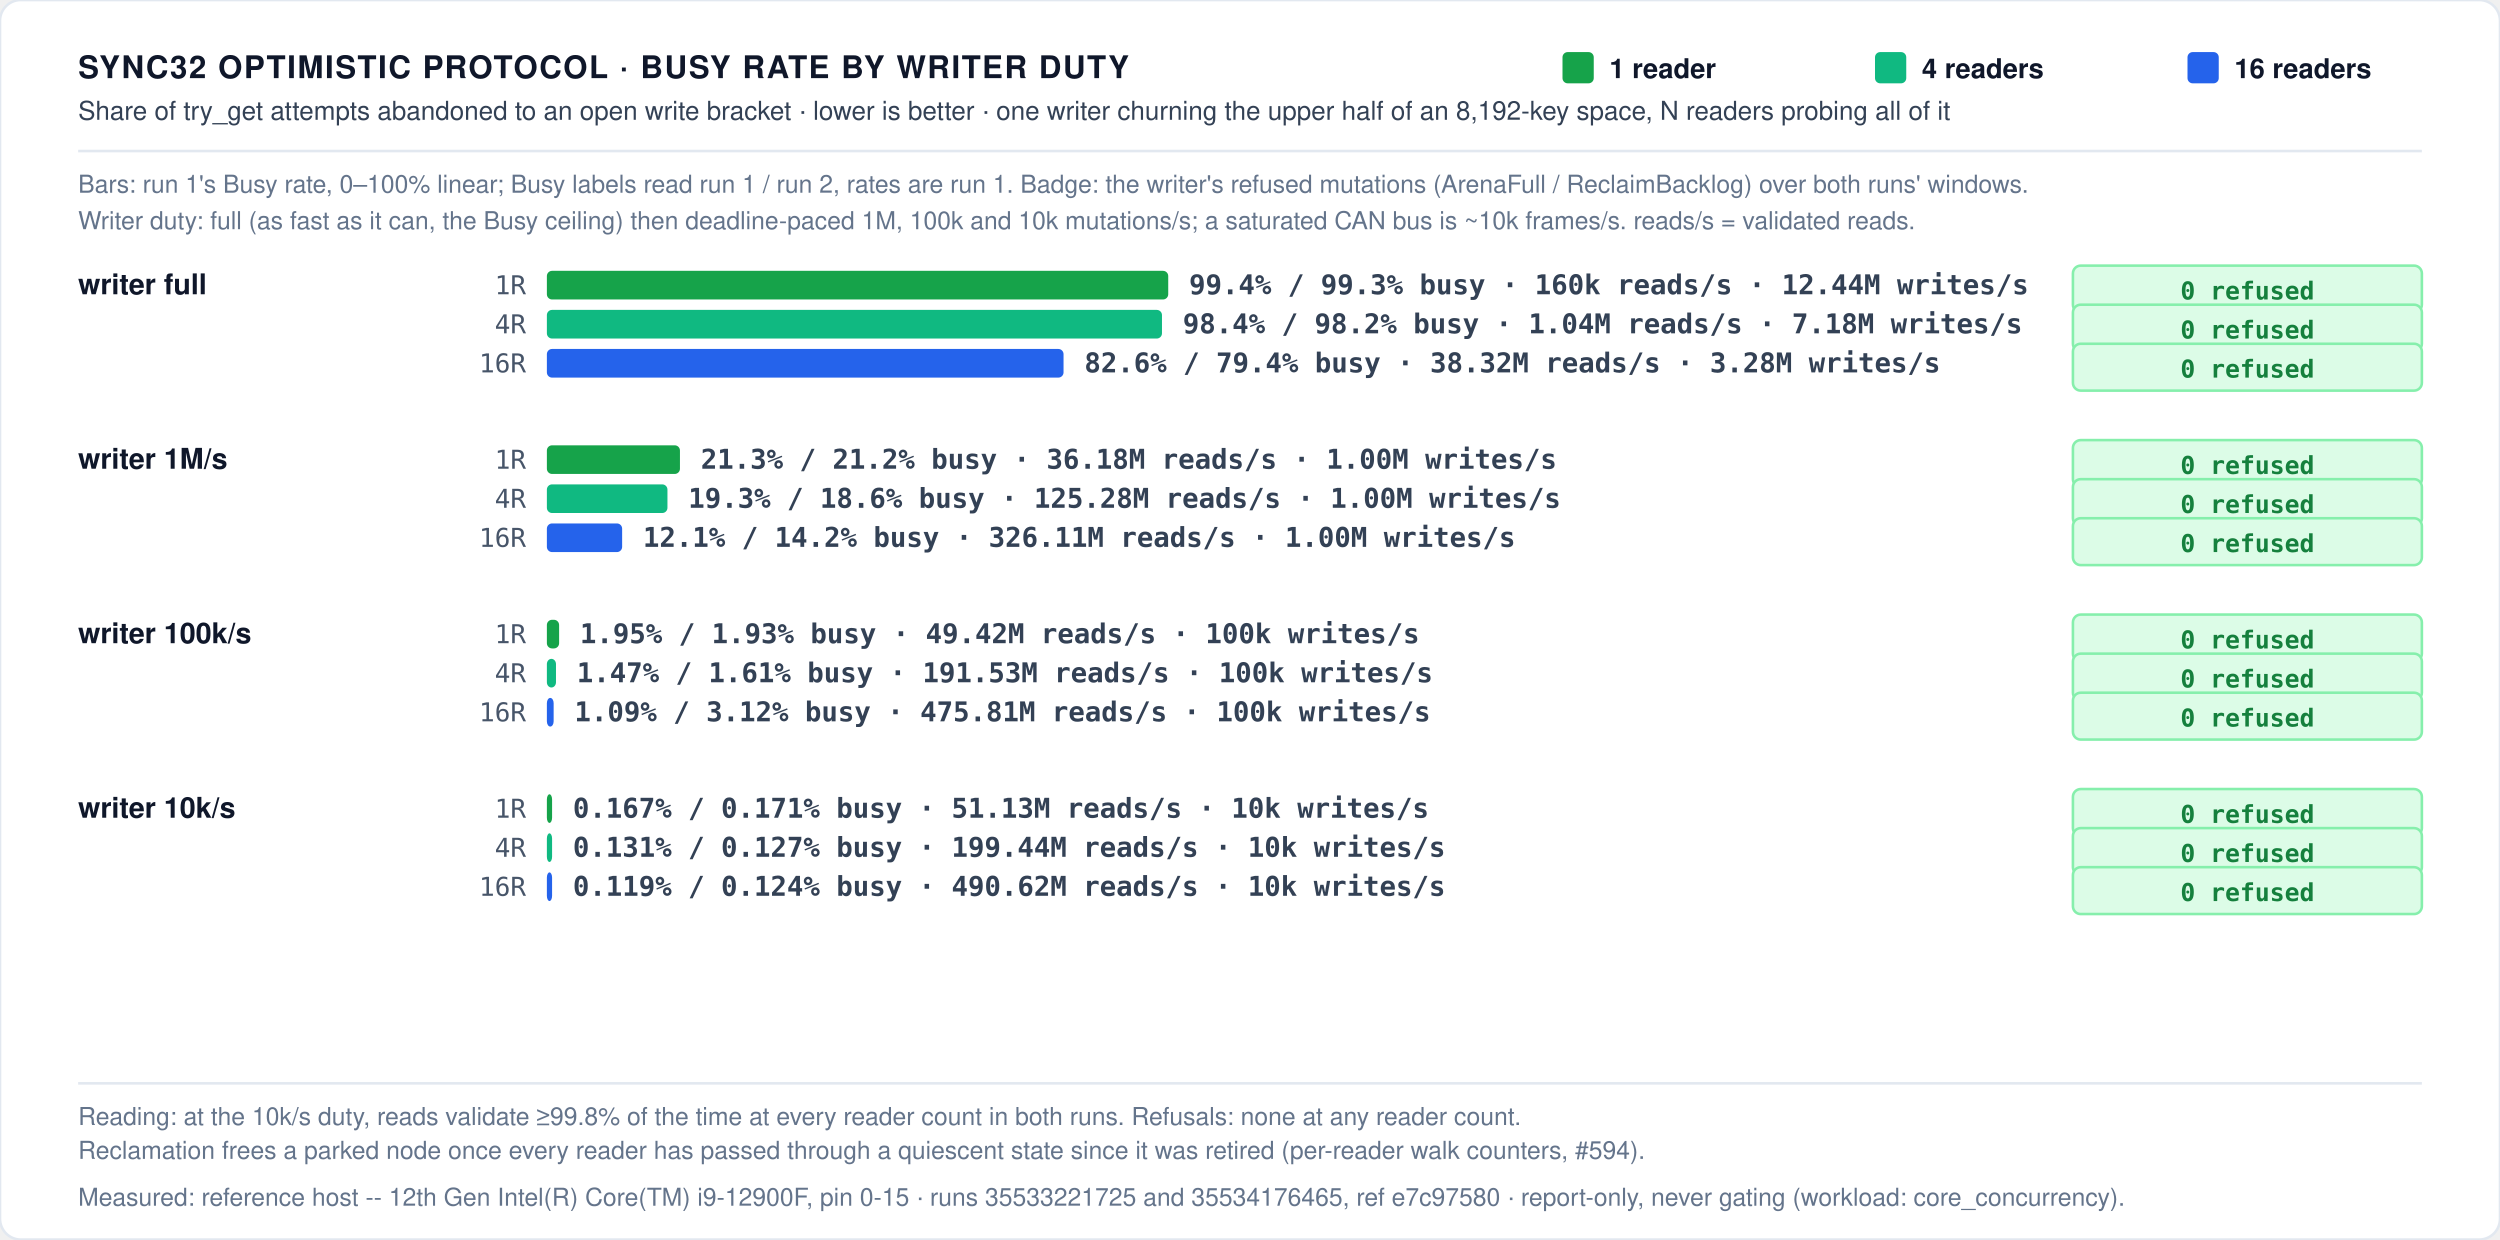
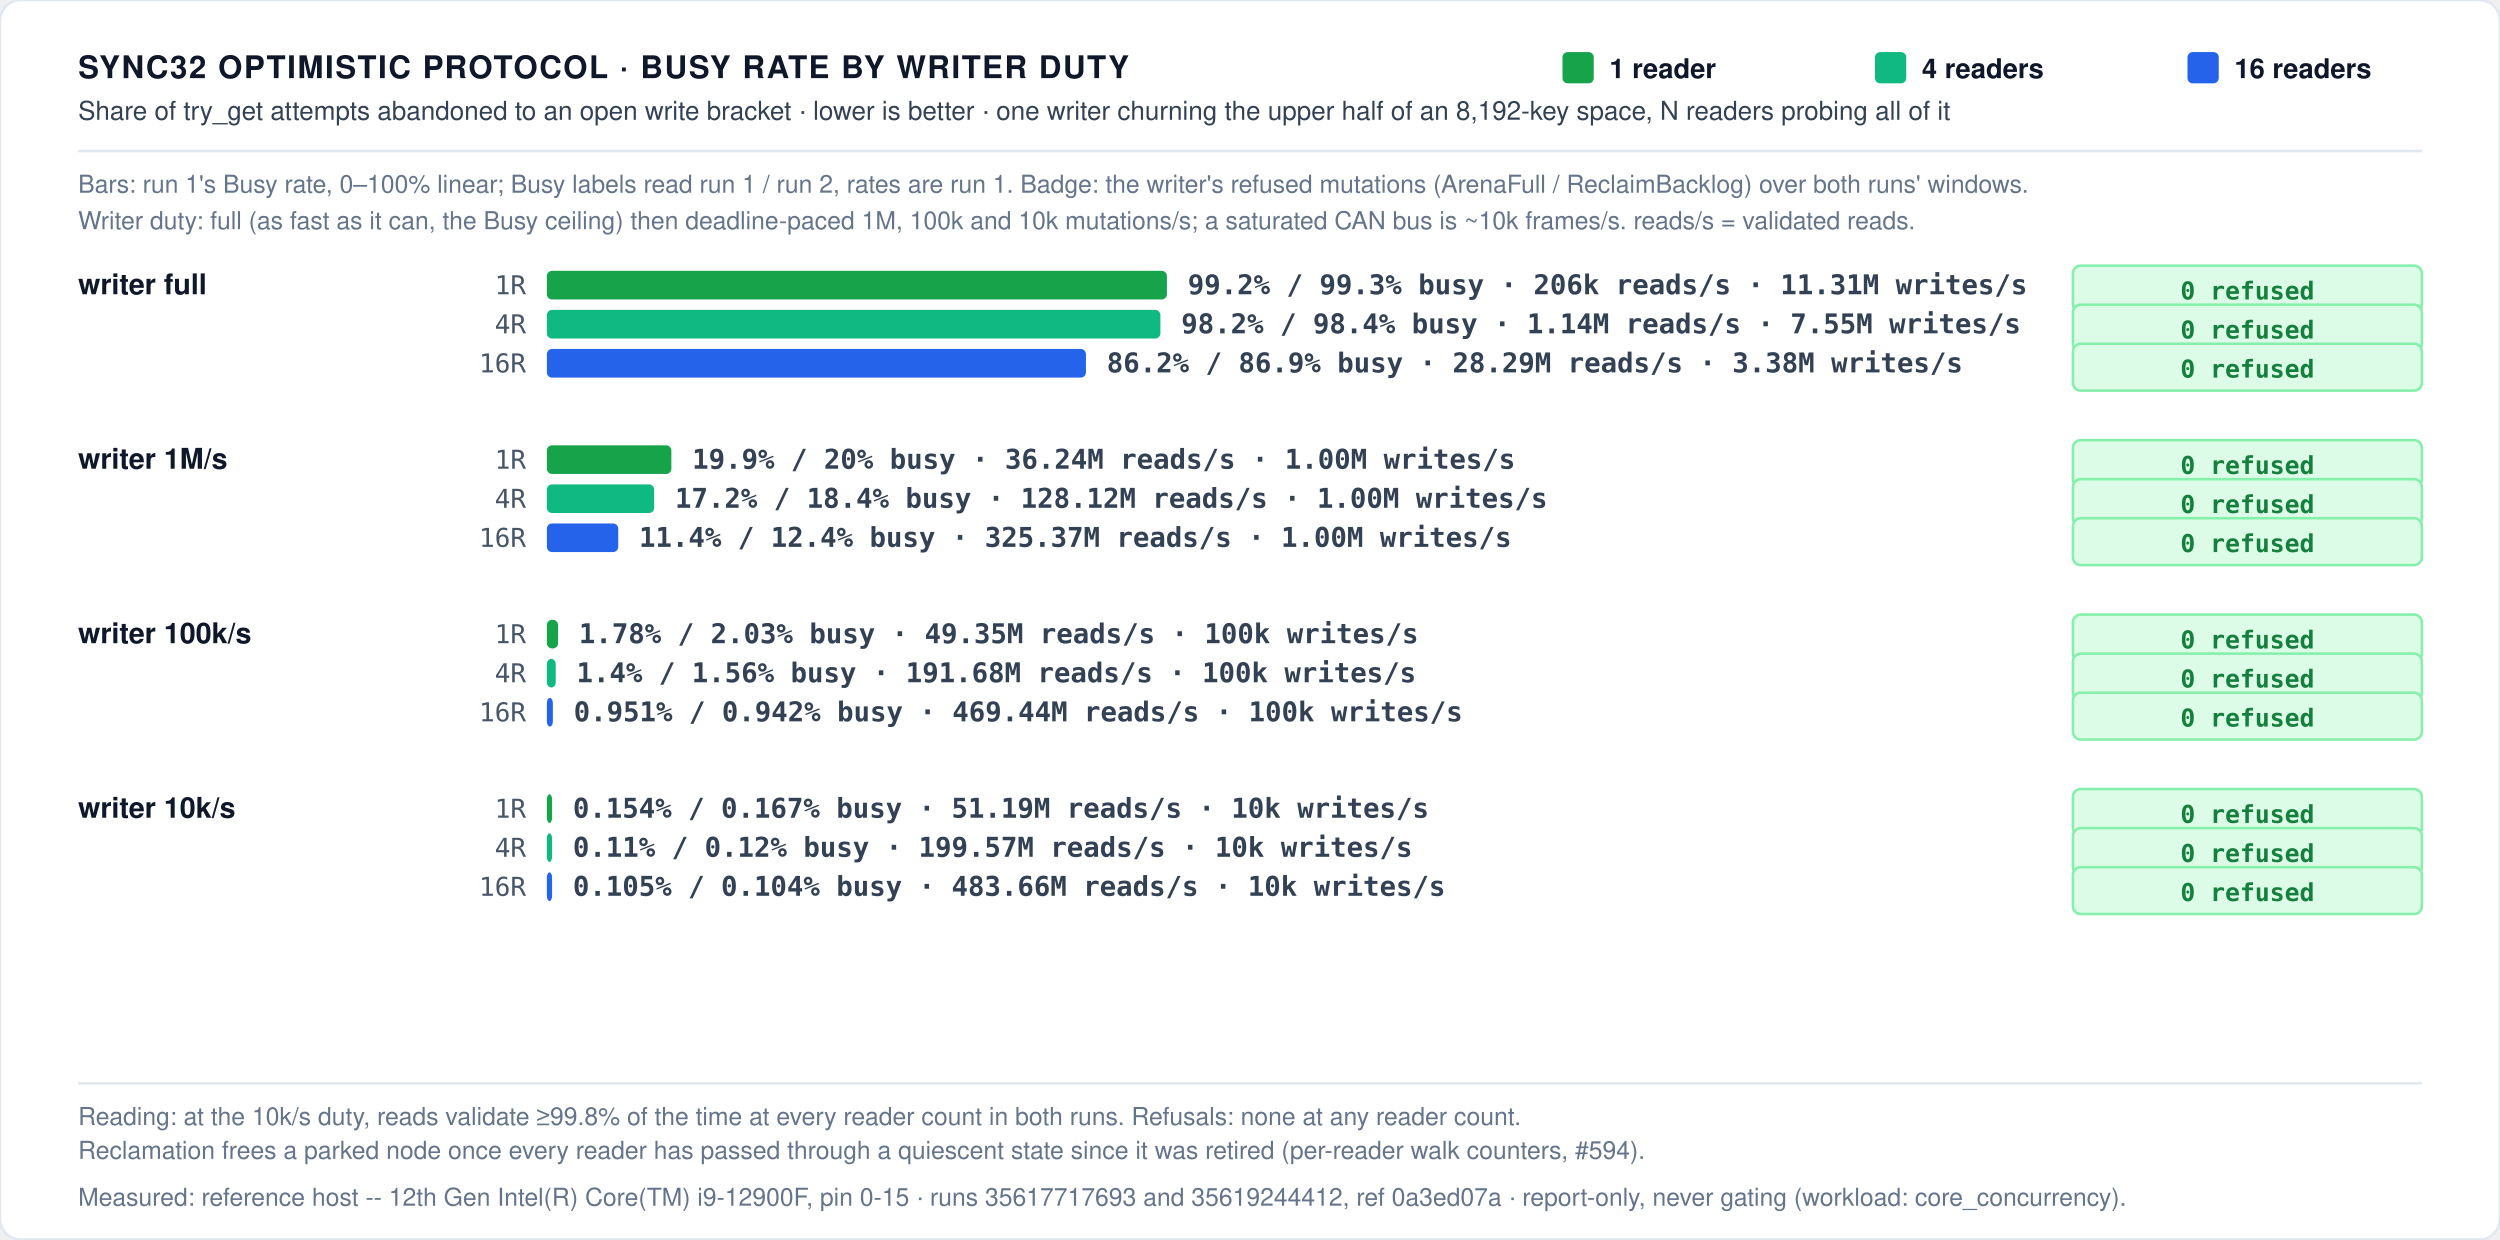
<svg xmlns="http://www.w3.org/2000/svg" role="img" viewBox="0 0 960 476" width="100%" height="100%">
  <defs>
    <style>
      /* Light theme by default for maximum contrast on the web. */
      .bg { fill: #ffffff; }
      .border { stroke: #e2e8f0; stroke-width: 1px; fill: none; }
      .grid { stroke: #f1f5f9; stroke-width: 1px; stroke-dasharray: 2,3; }
      .axis { stroke: #cbd5e1; stroke-width: 1.5px; }
      .divider { stroke: #e2e8f0; stroke-width: 1px; }

      .t-title { font-family: -apple-system, BlinkMacSystemFont, "Segoe UI", Helvetica, Arial, sans-serif; font-size: 12px; font-weight: 700; letter-spacing: 0.6px; fill: #0f172a; text-transform: uppercase; }
      .t-chart-title { font-family: -apple-system, BlinkMacSystemFont, "Segoe UI", Helvetica, Arial, sans-serif; font-size: 11.5px; font-weight: 700; letter-spacing: 0.6px; fill: #0f172a; text-transform: uppercase; }
      .t-sub { font-family: -apple-system, BlinkMacSystemFont, "Segoe UI", Helvetica, Arial, sans-serif; font-size: 10px; font-weight: 500; fill: #334155; }
      .t-note { font-family: -apple-system, BlinkMacSystemFont, "Segoe UI", Helvetica, Arial, sans-serif; font-size: 9.5px; font-weight: 500; fill: #64748b; }
      .t-unit { font-family: ui-monospace, SFMono-Regular, Menlo, monospace; font-size: 10px; font-weight: 600; fill: #475569; }
      .t-axis-label { font-family: ui-monospace, SFMono-Regular, Menlo, monospace; font-size: 10px; font-weight: 500; fill: #475569; }
      .t-bar-label { font-family: -apple-system, BlinkMacSystemFont, "Segoe UI", Helvetica, Arial, sans-serif; font-size: 11px; font-weight: 700; fill: #0f172a; }
      .t-legend { font-family: -apple-system, BlinkMacSystemFont, "Segoe UI", Helvetica, Arial, sans-serif; font-size: 10.5px; font-weight: 600; fill: #0f172a; }
      .t-win { fill: #15803d; font-weight: 700; }
      .t-loss { fill: #b45309; font-weight: 700; }

      .t-val-accent { font-family: ui-monospace, SFMono-Regular, Menlo, monospace; font-size: 11px; font-weight: 700; fill: #15803d; text-anchor: middle; }
      .t-val-blue { font-family: ui-monospace, SFMono-Regular, Menlo, monospace; font-size: 11px; font-weight: 600; fill: #2563eb; text-anchor: middle; }
      .t-val-muted { font-family: ui-monospace, SFMono-Regular, Menlo, monospace; font-size: 11px; font-weight: 600; fill: #334155; text-anchor: middle; }
      .t-row-accent { font-family: ui-monospace, SFMono-Regular, Menlo, monospace; font-size: 10.5px; font-weight: 700; fill: #15803d; }
      .t-row-muted { font-family: ui-monospace, SFMono-Regular, Menlo, monospace; font-size: 10.5px; font-weight: 600; fill: #334155; }

      .b-expanse { fill: #16a34a; }
      .b-expanse-alt { fill: #10b981; }
      .b-hash { fill: #2563eb; }
      .b-btree { fill: #64748b; }
      .b-skipmap { fill: #94a3b8; }
      .b-other { fill: #64748b; }

      .badge-win { fill: #dcfce7; stroke: #86efac; stroke-width: 1px; rx: 3px; }
      .badge-win-text { font-family: ui-monospace, SFMono-Regular, Menlo, monospace; font-size: 9.5px; font-weight: 700; fill: #15803d; text-anchor: middle; }
      .badge-loss { fill: #fef3c7; stroke: #fcd34d; stroke-width: 1px; rx: 3px; }
      .badge-loss-text { font-family: ui-monospace, SFMono-Regular, Menlo, monospace; font-size: 9.5px; font-weight: 700; fill: #b45309; text-anchor: middle; }

      @media (prefers-color-scheme: dark) {
        .bg { fill: #0d1117; }
        .border { stroke: #30363d; }
        .grid { stroke: #21262d; }
        .axis { stroke: #484f58; }
        .divider { stroke: #21262d; }
        .t-title { fill: #f0f6fc; }
        .t-chart-title { fill: #f0f6fc; }
        .t-sub { fill: #94a3b8; }
        .t-note { fill: #94a3b8; }
        .t-unit { fill: #94a3b8; }
        .t-axis-label { fill: #94a3b8; }
        .t-bar-label { fill: #f8fafc; }
        .t-legend { fill: #f8fafc; }
        .t-win { fill: #4ade80; }
        .t-loss { fill: #fcd34d; }
        .t-val-accent { fill: #4ade80; }
        .t-val-blue { fill: #38bdf8; }
        .t-val-muted { fill: #e2e8f0; }
        .t-row-accent { fill: #4ade80; }
        .t-row-muted { fill: #e2e8f0; }
        .b-expanse { fill: #22c55e; }
        .b-expanse-alt { fill: #34d399; }
        .b-hash { fill: #3b82f6; }
        .b-btree { fill: #64748b; }
        .b-skipmap { fill: #475569; }
        .b-other { fill: #64748b; }
        .badge-win { fill: #064e3b; stroke: #059669; }
        .badge-win-text { fill: #6ee7b7; }
        .badge-loss { fill: #451a03; stroke: #d97706; }
        .badge-loss-text { fill: #fcd34d; }
      }

      :root[data-theme="dark"] .bg, [data-theme="dark"] .bg { fill: #0d1117; }
      :root[data-theme="dark"] .border, [data-theme="dark"] .border { stroke: #30363d; }
      :root[data-theme="dark"] .grid, [data-theme="dark"] .grid { stroke: #21262d; }
      :root[data-theme="dark"] .axis, [data-theme="dark"] .axis { stroke: #484f58; }
      :root[data-theme="dark"] .divider, [data-theme="dark"] .divider { stroke: #21262d; }
      :root[data-theme="dark"] .t-title, [data-theme="dark"] .t-title { fill: #f0f6fc; }
      :root[data-theme="dark"] .t-chart-title, [data-theme="dark"] .t-chart-title { fill: #f0f6fc; }
      :root[data-theme="dark"] .t-sub, [data-theme="dark"] .t-sub { fill: #94a3b8; }
      :root[data-theme="dark"] .t-note, [data-theme="dark"] .t-note { fill: #94a3b8; }
      :root[data-theme="dark"] .t-unit, [data-theme="dark"] .t-unit { fill: #94a3b8; }
      :root[data-theme="dark"] .t-axis-label, [data-theme="dark"] .t-axis-label { fill: #94a3b8; }
      :root[data-theme="dark"] .t-bar-label, [data-theme="dark"] .t-bar-label { fill: #f8fafc; }
      :root[data-theme="dark"] .t-legend, [data-theme="dark"] .t-legend { fill: #f8fafc; }
      :root[data-theme="dark"] .t-win, [data-theme="dark"] .t-win { fill: #4ade80; }
      :root[data-theme="dark"] .t-loss, [data-theme="dark"] .t-loss { fill: #fcd34d; }
      :root[data-theme="dark"] .t-val-accent, [data-theme="dark"] .t-val-accent { fill: #4ade80; }
      :root[data-theme="dark"] .t-val-blue, [data-theme="dark"] .t-val-blue { fill: #38bdf8; }
      :root[data-theme="dark"] .t-val-muted, [data-theme="dark"] .t-val-muted { fill: #e2e8f0; }
      :root[data-theme="dark"] .t-row-accent, [data-theme="dark"] .t-row-accent { fill: #4ade80; }
      :root[data-theme="dark"] .t-row-muted, [data-theme="dark"] .t-row-muted { fill: #e2e8f0; }
      :root[data-theme="dark"] .b-expanse, [data-theme="dark"] .b-expanse { fill: #22c55e; }
      :root[data-theme="dark"] .b-expanse-alt, [data-theme="dark"] .b-expanse-alt { fill: #34d399; }
      :root[data-theme="dark"] .b-hash, [data-theme="dark"] .b-hash { fill: #3b82f6; }
      :root[data-theme="dark"] .b-btree, [data-theme="dark"] .b-btree { fill: #64748b; }
      :root[data-theme="dark"] .b-skipmap, [data-theme="dark"] .b-skipmap { fill: #475569; }
      :root[data-theme="dark"] .b-other, [data-theme="dark"] .b-other { fill: #64748b; }
      :root[data-theme="dark"] .badge-win, [data-theme="dark"] .badge-win { fill: #064e3b; stroke: #059669; }
      :root[data-theme="dark"] .badge-win-text, [data-theme="dark"] .badge-win-text { fill: #6ee7b7; }
      :root[data-theme="dark"] .badge-loss, [data-theme="dark"] .badge-loss { fill: #451a03; stroke: #d97706; }
      :root[data-theme="dark"] .badge-loss-text, [data-theme="dark"] .badge-loss-text { fill: #fcd34d; }
    </style>
  </defs>
  <rect width="100%" height="100%" class="bg" rx="8" />
  <rect width="100%" height="100%" class="border" rx="8" />
  <text x="30" y="30" class="t-title">SYNC32 OPTIMISTIC PROTOCOL · BUSY RATE BY WRITER DUTY</text>
  <text x="30" y="46" class="t-sub">Share of try_get attempts abandoned to an open write bracket · lower is better · one writer churning the upper half of an 8,192-key space, N readers probing all of it</text>
  <g transform="translate(600, 20)">
    <rect x="0" y="0" width="12" height="12" rx="2" class="b-expanse" />
    <text x="18" y="10" class="t-legend">1 reader</text>
    <rect x="120" y="0" width="12" height="12" rx="2" class="b-expanse-alt" />
    <text x="138" y="10" class="t-legend">4 readers</text>
    <rect x="240" y="0" width="12" height="12" rx="2" class="b-hash" />
    <text x="258" y="10" class="t-legend">16 readers</text>
  </g>
  <line x1="30" y1="58" x2="930" y2="58" class="divider" />
  <text x="30" y="74" class="t-note">Bars: run 1's Busy rate, 0–100% linear; Busy labels read run 1 / run 2, rates are run 1. Badge: the writer's refused mutations (ArenaFull / ReclaimBacklog) over both runs' windows.</text>
  <text x="30" y="88" class="t-note">Writer duty: full (as fast as it can, the Busy ceiling) then deadline-paced 1M, 100k and 10k mutations/s; a saturated CAN bus is ~10k frames/s. reads/s = validated reads.</text>
  <text x="30" y="113" class="t-bar-label">writer full</text>
  <text x="202.0" y="113" class="t-axis-label" text-anchor="end">1R</text>
-   <rect x="210.0" y="104" width="238.6" height="11" rx="2" class="b-expanse" />
-   <text x="456.6" y="113" class="t-row-muted">99.4% / 99.3% busy · 160k reads/s · 12.44M writes/s</text>
+   <rect x="210.0" y="104" width="238.1" height="11" rx="2" class="b-expanse" />
+   <text x="456.1" y="113" class="t-row-muted">99.2% / 99.3% busy · 206k reads/s · 11.31M writes/s</text>
  <rect x="796.0" y="102" width="134.0" height="18" class="badge-win" />
  <text x="863.0" y="115" class="badge-win-text">0 refused</text>
  <text x="202.0" y="128" class="t-axis-label" text-anchor="end">4R</text>
-   <rect x="210.0" y="119" width="236.2" height="11" rx="2" class="b-expanse-alt" />
-   <text x="454.2" y="128" class="t-row-muted">98.4% / 98.2% busy · 1.04M reads/s · 7.18M writes/s</text>
+   <rect x="210.0" y="119" width="235.6" height="11" rx="2" class="b-expanse-alt" />
+   <text x="453.6" y="128" class="t-row-muted">98.2% / 98.4% busy · 1.14M reads/s · 7.55M writes/s</text>
  <rect x="796.0" y="117" width="134.0" height="18" class="badge-win" />
  <text x="863.0" y="130" class="badge-win-text">0 refused</text>
  <text x="202.0" y="143" class="t-axis-label" text-anchor="end">16R</text>
-   <rect x="210.0" y="134" width="198.4" height="11" rx="2" class="b-hash" />
-   <text x="416.4" y="143" class="t-row-muted">82.6% / 79.4% busy · 38.32M reads/s · 3.28M writes/s</text>
+   <rect x="210.0" y="134" width="207.0" height="11" rx="2" class="b-hash" />
+   <text x="425.0" y="143" class="t-row-muted">86.2% / 86.9% busy · 28.29M reads/s · 3.38M writes/s</text>
  <rect x="796.0" y="132" width="134.0" height="18" class="badge-win" />
  <text x="863.0" y="145" class="badge-win-text">0 refused</text>
  <text x="30" y="180" class="t-bar-label">writer 1M/s</text>
  <text x="202.0" y="180" class="t-axis-label" text-anchor="end">1R</text>
-   <rect x="210.0" y="171" width="51.1" height="11" rx="2" class="b-expanse" />
-   <text x="269.1" y="180" class="t-row-muted">21.3% / 21.2% busy · 36.18M reads/s · 1.00M writes/s</text>
+   <rect x="210.0" y="171" width="47.8" height="11" rx="2" class="b-expanse" />
+   <text x="265.8" y="180" class="t-row-muted">19.9% / 20% busy · 36.24M reads/s · 1.00M writes/s</text>
  <rect x="796.0" y="169" width="134.0" height="18" class="badge-win" />
  <text x="863.0" y="182" class="badge-win-text">0 refused</text>
  <text x="202.0" y="195" class="t-axis-label" text-anchor="end">4R</text>
-   <rect x="210.0" y="186" width="46.3" height="11" rx="2" class="b-expanse-alt" />
-   <text x="264.3" y="195" class="t-row-muted">19.3% / 18.6% busy · 125.28M reads/s · 1.00M writes/s</text>
+   <rect x="210.0" y="186" width="41.2" height="11" rx="2" class="b-expanse-alt" />
+   <text x="259.2" y="195" class="t-row-muted">17.2% / 18.4% busy · 128.12M reads/s · 1.00M writes/s</text>
  <rect x="796.0" y="184" width="134.0" height="18" class="badge-win" />
  <text x="863.0" y="197" class="badge-win-text">0 refused</text>
  <text x="202.0" y="210" class="t-axis-label" text-anchor="end">16R</text>
-   <rect x="210.0" y="201" width="28.9" height="11" rx="2" class="b-hash" />
-   <text x="246.9" y="210" class="t-row-muted">12.1% / 14.2% busy · 326.11M reads/s · 1.00M writes/s</text>
+   <rect x="210.0" y="201" width="27.4" height="11" rx="2" class="b-hash" />
+   <text x="245.4" y="210" class="t-row-muted">11.4% / 12.4% busy · 325.37M reads/s · 1.00M writes/s</text>
  <rect x="796.0" y="199" width="134.0" height="18" class="badge-win" />
  <text x="863.0" y="212" class="badge-win-text">0 refused</text>
  <text x="30" y="247" class="t-bar-label">writer 100k/s</text>
  <text x="202.0" y="247" class="t-axis-label" text-anchor="end">1R</text>
-   <rect x="210.0" y="238" width="4.7" height="11" rx="2" class="b-expanse" />
-   <text x="222.7" y="247" class="t-row-muted">1.95% / 1.93% busy · 49.42M reads/s · 100k writes/s</text>
+   <rect x="210.0" y="238" width="4.3" height="11" rx="2" class="b-expanse" />
+   <text x="222.3" y="247" class="t-row-muted">1.78% / 2.03% busy · 49.35M reads/s · 100k writes/s</text>
  <rect x="796.0" y="236" width="134.0" height="18" class="badge-win" />
  <text x="863.0" y="249" class="badge-win-text">0 refused</text>
  <text x="202.0" y="262" class="t-axis-label" text-anchor="end">4R</text>
-   <rect x="210.0" y="253" width="3.5" height="11" rx="2" class="b-expanse-alt" />
-   <text x="221.5" y="262" class="t-row-muted">1.47% / 1.61% busy · 191.53M reads/s · 100k writes/s</text>
+   <rect x="210.0" y="253" width="3.4" height="11" rx="2" class="b-expanse-alt" />
+   <text x="221.4" y="262" class="t-row-muted">1.4% / 1.56% busy · 191.68M reads/s · 100k writes/s</text>
  <rect x="796.0" y="251" width="134.0" height="18" class="badge-win" />
  <text x="863.0" y="264" class="badge-win-text">0 refused</text>
  <text x="202.0" y="277" class="t-axis-label" text-anchor="end">16R</text>
-   <rect x="210.0" y="268" width="2.6" height="11" rx="2" class="b-hash" />
-   <text x="220.6" y="277" class="t-row-muted">1.09% / 3.12% busy · 475.81M reads/s · 100k writes/s</text>
+   <rect x="210.0" y="268" width="2.3" height="11" rx="2" class="b-hash" />
+   <text x="220.3" y="277" class="t-row-muted">0.951% / 0.942% busy · 469.44M reads/s · 100k writes/s</text>
  <rect x="796.0" y="266" width="134.0" height="18" class="badge-win" />
  <text x="863.0" y="279" class="badge-win-text">0 refused</text>
  <text x="30" y="314" class="t-bar-label">writer 10k/s</text>
  <text x="202.0" y="314" class="t-axis-label" text-anchor="end">1R</text>
  <rect x="210.0" y="305" width="2.0" height="11" rx="2" class="b-expanse" />
-   <text x="220.0" y="314" class="t-row-muted">0.167% / 0.171% busy · 51.13M reads/s · 10k writes/s</text>
+   <text x="220.0" y="314" class="t-row-muted">0.154% / 0.167% busy · 51.19M reads/s · 10k writes/s</text>
  <rect x="796.0" y="303" width="134.0" height="18" class="badge-win" />
  <text x="863.0" y="316" class="badge-win-text">0 refused</text>
  <text x="202.0" y="329" class="t-axis-label" text-anchor="end">4R</text>
  <rect x="210.0" y="320" width="2.0" height="11" rx="2" class="b-expanse-alt" />
-   <text x="220.0" y="329" class="t-row-muted">0.131% / 0.127% busy · 199.44M reads/s · 10k writes/s</text>
+   <text x="220.0" y="329" class="t-row-muted">0.11% / 0.12% busy · 199.57M reads/s · 10k writes/s</text>
  <rect x="796.0" y="318" width="134.0" height="18" class="badge-win" />
  <text x="863.0" y="331" class="badge-win-text">0 refused</text>
  <text x="202.0" y="344" class="t-axis-label" text-anchor="end">16R</text>
  <rect x="210.0" y="335" width="2.0" height="11" rx="2" class="b-hash" />
-   <text x="220.0" y="344" class="t-row-muted">0.119% / 0.124% busy · 490.62M reads/s · 10k writes/s</text>
+   <text x="220.0" y="344" class="t-row-muted">0.105% / 0.104% busy · 483.66M reads/s · 10k writes/s</text>
  <rect x="796.0" y="333" width="134.0" height="18" class="badge-win" />
  <text x="863.0" y="346" class="badge-win-text">0 refused</text>
  <line x1="30" y1="416" x2="930" y2="416" class="divider" />
  <text x="30" y="432" class="t-note">Reading: at the 10k/s duty, reads validate ≥99.8% of the time at every reader count in both runs. Refusals: none at any reader count.</text>
  <text x="30" y="445" class="t-note">Reclamation frees a parked node once every reader has passed through a quiescent state since it was retired (per-reader walk counters, #594).</text>
-   <text x="30" y="463" class="t-note">Measured: reference host -- 12th Gen Intel(R) Core(TM) i9-12900F, pin 0-15 · runs 35533221725 and 35534176465, ref e7c97580 · report-only, never gating (workload: core_concurrency).</text>
+   <text x="30" y="463" class="t-note">Measured: reference host -- 12th Gen Intel(R) Core(TM) i9-12900F, pin 0-15 · runs 35617717693 and 35619244412, ref 0a3ed07a · report-only, never gating (workload: core_concurrency).</text>
</svg>
